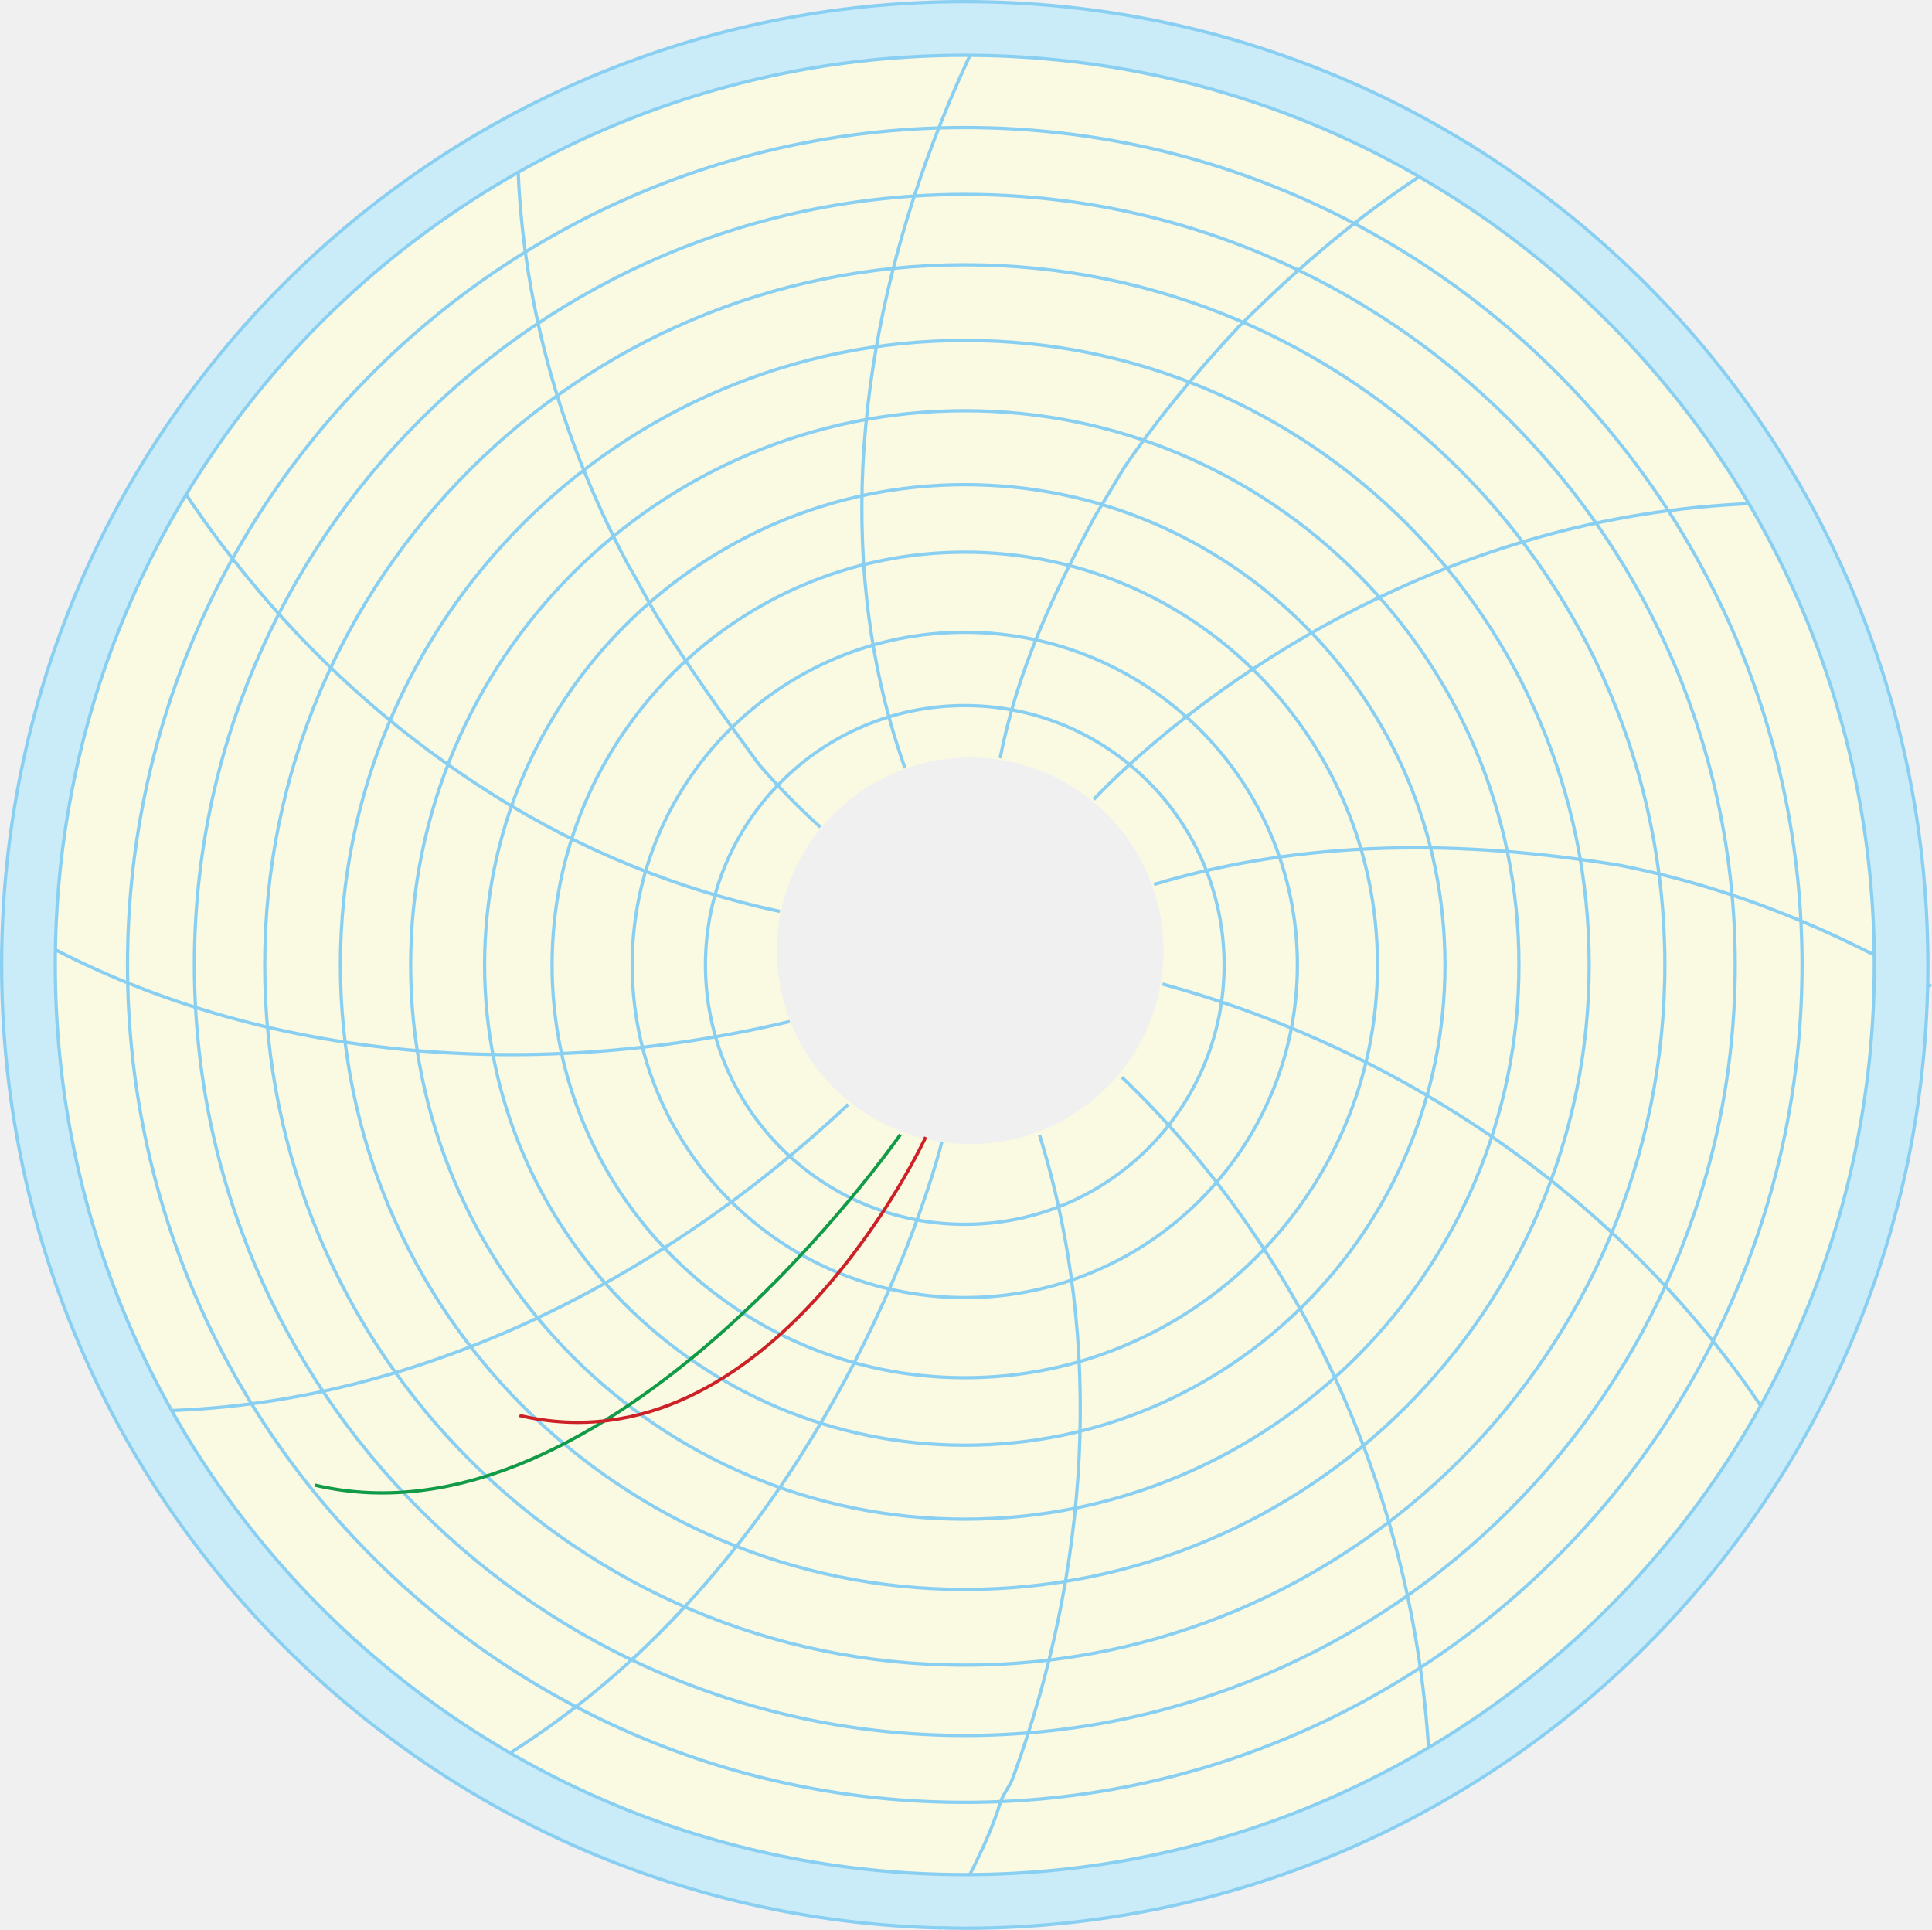
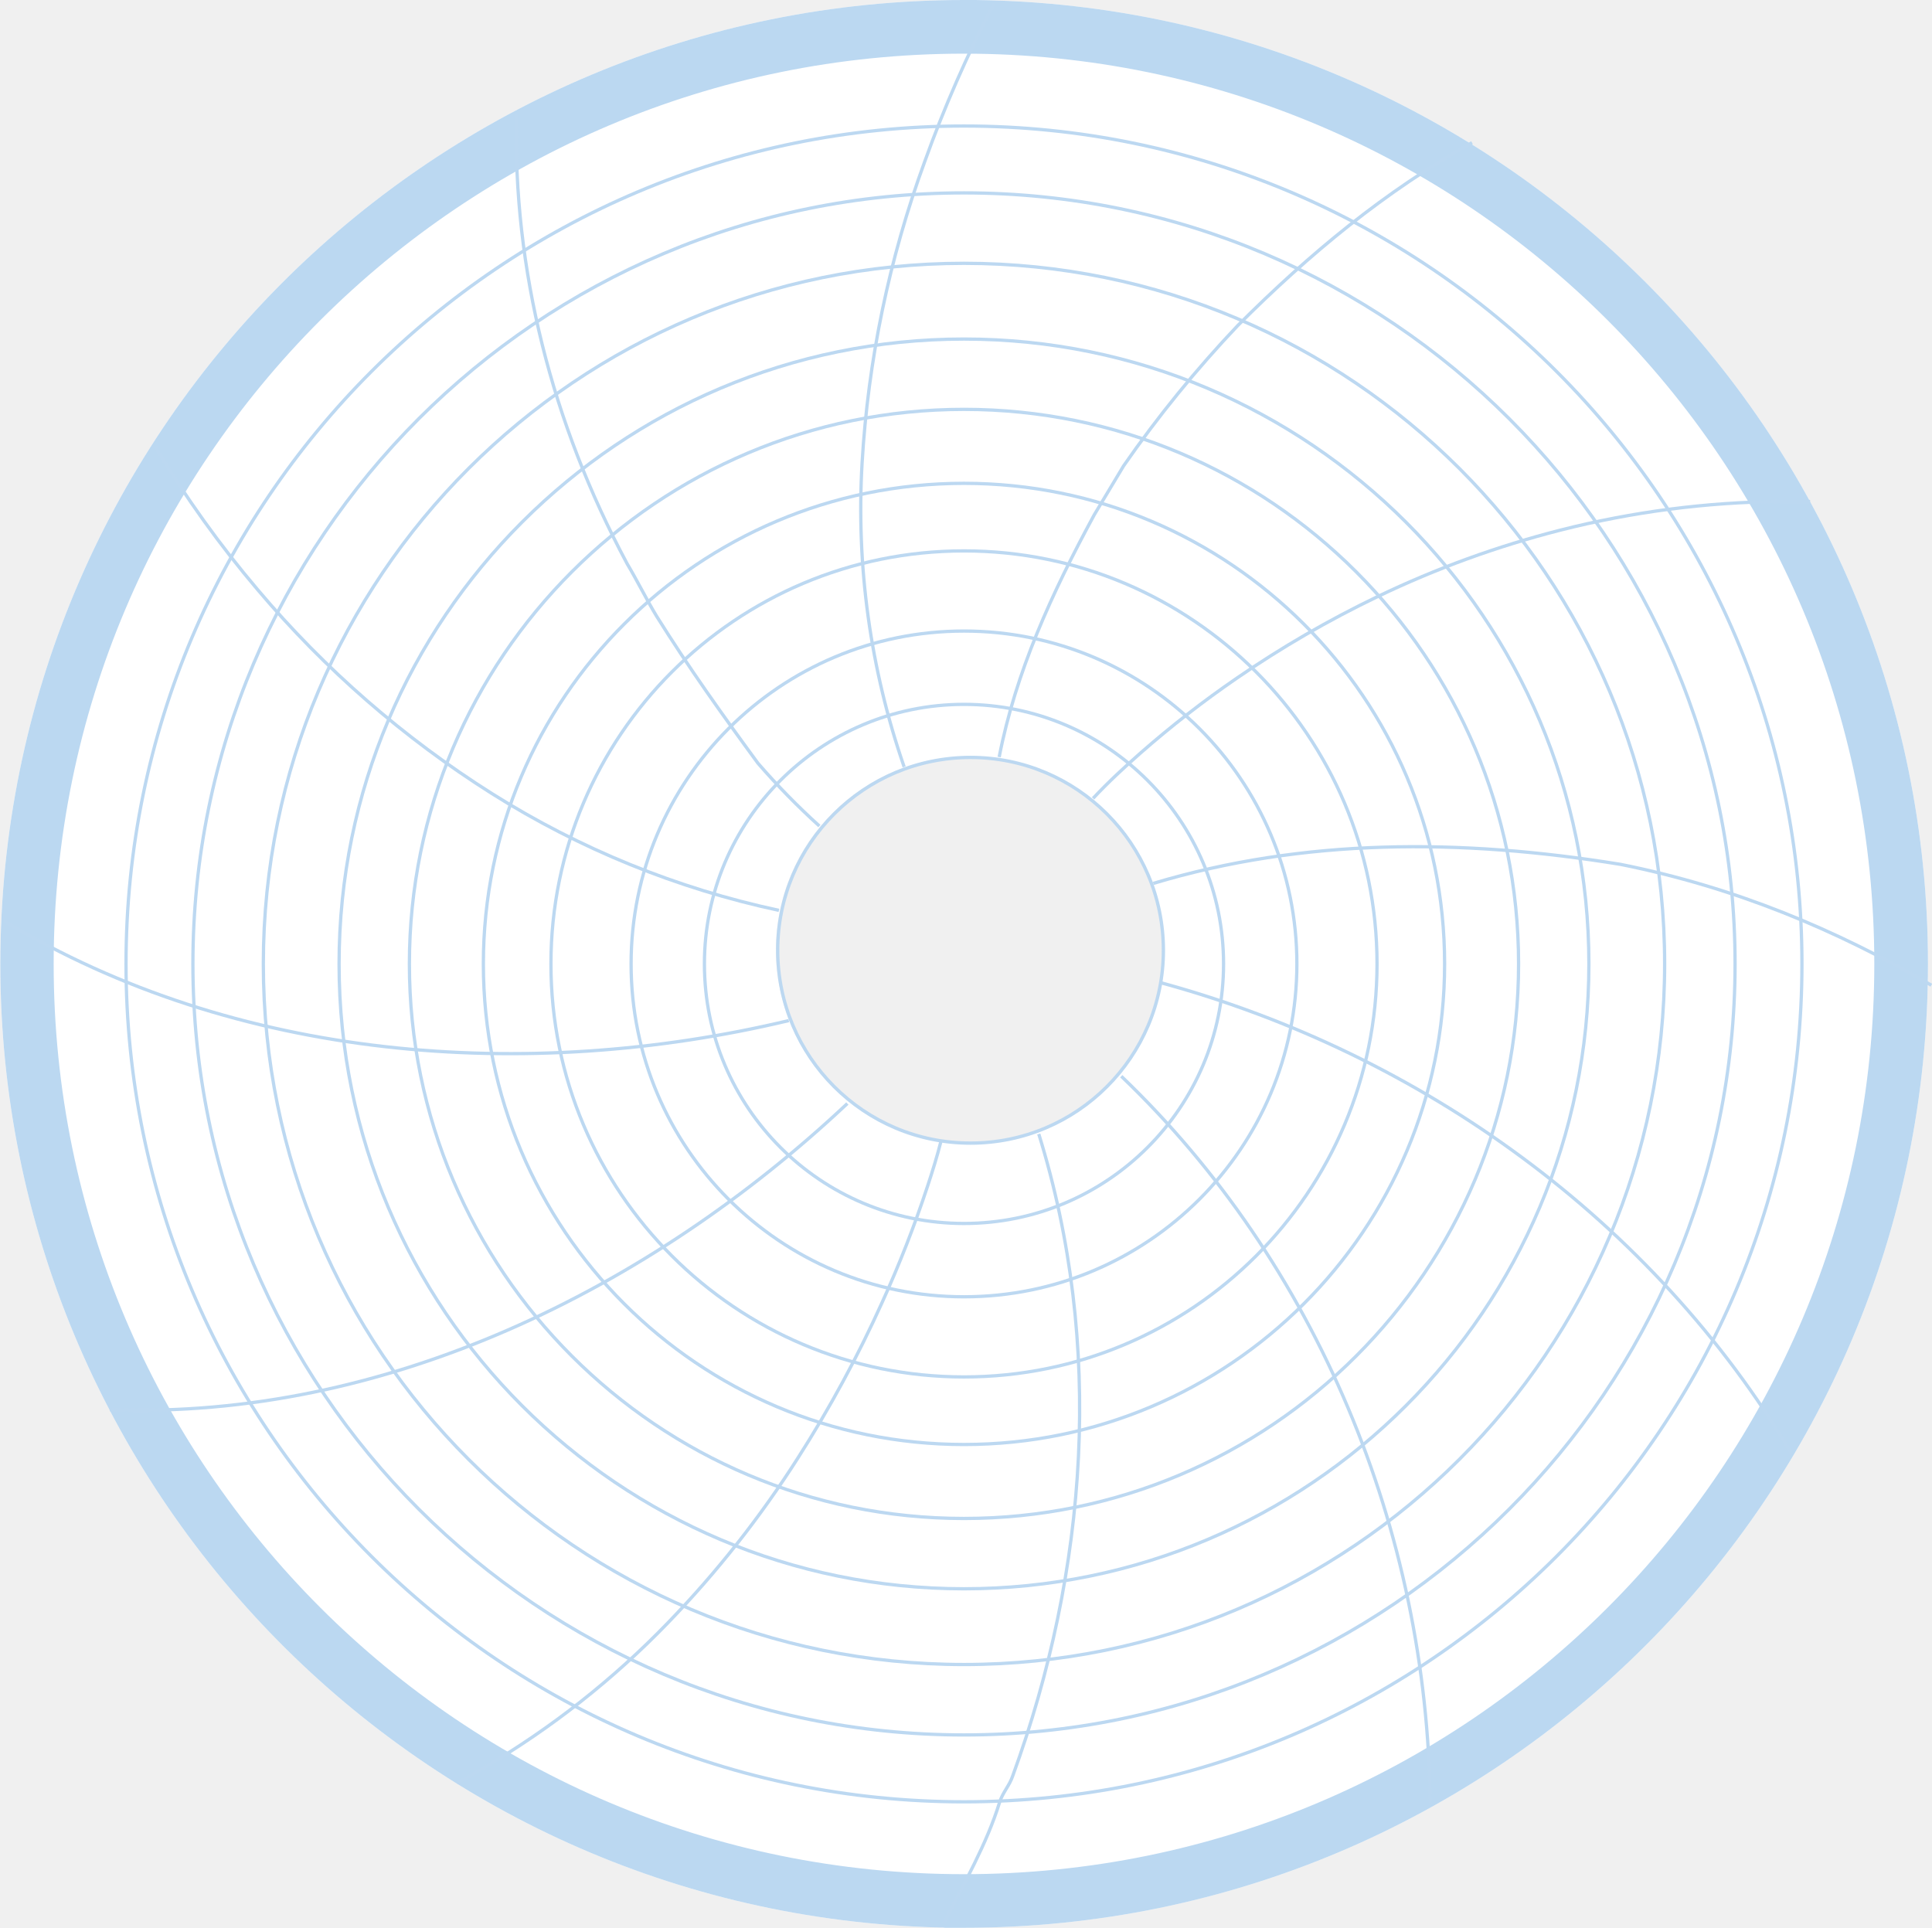
- <svg xmlns="http://www.w3.org/2000/svg" id="Layer_1" data-name="Layer 1" viewBox="0 0 591.8 591.06">
+ <svg xmlns="http://www.w3.org/2000/svg" id="Layer_1" data-name="Layer 1" viewBox="0 0 359.65 358.9">
  <defs>
-     <style>.cls-1{fill:#faf9e1;}.cls-2,.cls-4,.cls-5{fill:none;}.cls-2,.cls-3{stroke:#89cff2;}.cls-2,.cls-3,.cls-4,.cls-5{stroke-miterlimit:10;}.cls-3{fill:#caebf8;}.cls-4{stroke:#119b48;}.cls-5{stroke:#cc2227;}</style>
+     <style>.cls-1{fill:#fff;}.cls-2{fill:#bbd8f1;}.cls-3,.cls-4{fill:none;stroke:#bcd8f1;stroke-miterlimit:10;}.cls-3{stroke-width:0.61px;}.cls-4{stroke-width:0.62px;}</style>
  </defs>
-   <path class="cls-1" d="M295.53.5C132.59.5.5,132.59.5,295.53.5,456,128.54,586.46,288,590.46a6.5,6.5,0,0,1,.79-.06,5.55,5.55,0,0,1,.93.08c1.93,0,3.87.08,5.82.08,162.94,0,295-132.09,295-295S458.47.5,295.53.5Zm1.66,349.88a59.19,59.19,0,1,1,59.19-59.19A59.19,59.19,0,0,1,297.19,350.38Z" />
-   <path class="cls-2" d="M356.07,301.38c79.37,21.69,150.37,72.69,192.79,144.15" />
-   <path class="cls-2" d="M343.66,329.91c59.78,57.16,93.78,139.16,94.56,222.58" />
-   <path class="cls-2" d="M318.42,347.58c20,64.49,15,133.49-8,196.49-1,3-3,5-4,8-4,13-11,25-17.12,37.15" />
-   <path class="cls-2" d="M288.5,349.71c-1.17,4.69-2.62,9.32-4.13,13.91a358.31,358.31,0,0,1-13.88,35.49,372.62,372.62,0,0,1-25.75,47.58,320.05,320.05,0,0,1-39.83,50.52,265.71,265.71,0,0,1-56.34,44.37q-4.06,2.37-8.22,4.59" />
-   <path class="cls-2" d="M259.83,338.25C199.44,395.07,118.44,435.07,34.13,432" />
-   <path class="cls-2" d="M241.92,312.85C161.44,332.07,72.44,325.07,1.77,282.38" />
-   <path class="cls-2" d="M238.9,279.14A271,271,0,0,1,151,243.37a310,310,0,0,1-71.65-62.32A328,328,0,0,1,48,137.27" />
-   <path class="cls-2" d="M251.28,253.33a216.65,216.65,0,0,1-18.84-19.26c-11-15-21-29-31-45-3-5-6-11-9-16-23-43-35-90-33.88-137.54" />
-   <path class="cls-2" d="M277.21,235.23c-10.57-29.74-14.47-61.52-12.87-93s8.55-62.66,19.19-92.33A390.74,390.74,0,0,1,304.69,1.63" />
-   <path class="cls-2" d="M306.35,232.21c5.09-26.14,16.09-50.14,29.09-74.14l9-15c11-16,22-29,35-43,22-22,45-41,71.62-55.91" />
-   <path class="cls-2" d="M335,244.86c4.59-4.87,9.5-9.45,14.52-13.88A312.55,312.55,0,0,1,379,208.11a321.82,321.82,0,0,1,43.19-25A300.49,300.49,0,0,1,478,162.75,285.21,285.21,0,0,1,545.32,154c3,0,6.07,0,9.1,0" />
-   <path class="cls-2" d="M353.47,270.88c46-13.81,94-13.81,143-5.81,35,7,66,20,95.11,37" />
-   <circle class="cls-2" cx="295.53" cy="295.53" r="79.44" />
-   <circle class="cls-2" cx="295.53" cy="295.53" r="101.88" />
-   <circle class="cls-2" cx="295.53" cy="295.53" r="126.42" />
-   <circle class="cls-2" cx="295.53" cy="295.53" r="147.09" />
-   <circle class="cls-2" cx="295.53" cy="295.53" r="169.74" />
-   <circle class="cls-2" cx="295.53" cy="295.53" r="191.26" />
-   <circle class="cls-2" cx="295.53" cy="295.53" r="214.44" />
-   <circle class="cls-2" cx="295.53" cy="295.53" r="235.99" />
-   <circle class="cls-2" cx="295.53" cy="295.53" r="256.47" />
-   <circle class="cls-2" cx="295.53" cy="295.53" r="280.9" />
-   <path class="cls-3" d="M295.53.5C132.59.5.5,132.59.5,295.53.5,456,128.54,586.46,288,590.46a6.5,6.5,0,0,1,.79-.06,5.55,5.55,0,0,1,.93.08c1.93,0,3.87.08,5.82.08,162.94,0,295-132.09,295-295S458.47.5,295.53.5Zm0,573.63c-153.87,0-278.6-124.73-278.6-278.6s124.73-278.6,278.6-278.6,278.6,124.73,278.6,278.6S449.4,574.13,295.53,574.13Z" />
-   <path class="cls-4" d="M275.78,347.51S186.45,476.17,96.45,454.84" />
-   <path class="cls-5" d="M283.57,348.25s-47.79,103.26-124.46,85.26" />
+   <path class="cls-1" d="M179.45,0a179.45,179.45,0,0,0-4.58,358.84,3.57,3.57,0,0,1,.47,0,3.45,3.45,0,0,1,.57.05c1.18,0,2.36,0,3.54,0a179.45,179.45,0,0,0,0-358.9Zm1,212.81a36,36,0,1,1,36-36A36,36,0,0,1,180.46,212.81Z" />
+   <path class="cls-2" d="M179.45,0a179.45,179.45,0,0,0-4.58,358.84,3.57,3.57,0,0,1,.47,0,3.45,3.45,0,0,1,.57.05c1.18,0,2.36,0,3.54,0a179.45,179.45,0,0,0,0-358.9Zm0,348.91A169.46,169.46,0,1,1,348.91,179.45,169.46,169.46,0,0,1,179.45,348.91Z" />
+   <path class="cls-3" d="M216.27,183c48.28,13.19,91.47,44.21,117.27,87.68" />
+   <path class="cls-3" d="M208.73,200.36c36.36,34.77,57,84.64,57.51,135.38" />
+   <path class="cls-3" d="M193.37,211.11c12.18,39.22,9.14,81.19-4.85,119.51-.61,1.83-1.82,3-2.43,4.87-2.43,7.91-6.69,15.2-10.41,22.6" />
+   <path class="cls-3" d="M175.18,212.41c-.72,2.85-1.6,5.66-2.52,8.45a216,216,0,0,1-8.44,21.59,226.87,226.87,0,0,1-15.66,28.94,193.79,193.79,0,0,1-24.23,30.73,161.52,161.52,0,0,1-34.27,27c-1.65,1-3.31,1.89-5,2.79" />
+   <path class="cls-3" d="M157.74,205.44c-36.73,34.55-86,58.88-137.29,57" />
+   <path class="cls-3" d="M146.84,190C97.89,201.67,43.76,197.42.77,171.45" />
+   <path class="cls-3" d="M145,169.48a165.07,165.07,0,0,1-53.44-21.75A189,189,0,0,1,48,109.82,200.09,200.09,0,0,1,28.91,83.19" />
+   <path class="cls-3" d="M152.53,153.78a134.55,134.55,0,0,1-11.45-11.71c-6.69-9.13-12.77-17.64-18.86-27.37-1.82-3-3.65-6.7-5.47-9.74-14-26.15-21.29-54.74-20.61-83.65" />
+   <path class="cls-3" d="M168.31,142.77a146.76,146.76,0,0,1-7.83-56.55,196.45,196.45,0,0,1,11.67-56.16A236.49,236.49,0,0,1,185,.69" />
+   <path class="cls-3" d="M186,140.94c3.1-15.9,9.79-30.5,17.7-45.1l5.47-9.12a221.26,221.26,0,0,1,21.29-26.16c13.38-13.38,27.37-24.94,43.56-34" />
+   <path class="cls-3" d="M203.48,148.63c2.8-3,5.78-5.75,8.83-8.44a191,191,0,0,1,17.9-13.92,195.65,195.65,0,0,1,26.27-15.22,183,183,0,0,1,34-12.36,172.9,172.9,0,0,1,40.95-5.33c1.84,0,3.68,0,5.53,0" />
+   <path class="cls-3" d="M214.69,164.46c28-8.4,57.16-8.4,87-3.54,21.28,4.26,40.14,12.17,57.84,22.5" />
+   <circle class="cls-3" cx="179.45" cy="179.45" r="48.32" />
+   <circle class="cls-3" cx="179.45" cy="179.45" r="61.97" />
+   <circle class="cls-3" cx="179.45" cy="179.45" r="76.89" />
+   <circle class="cls-3" cx="179.45" cy="179.45" r="89.47" />
+   <circle class="cls-3" cx="179.45" cy="179.45" r="103.24" />
+   <circle class="cls-3" cx="179.45" cy="179.45" r="116.33" />
+   <circle class="cls-3" cx="179.45" cy="179.45" r="130.43" />
+   <circle class="cls-3" cx="179.45" cy="179.45" r="143.54" />
+   <circle class="cls-3" cx="179.45" cy="179.45" r="155.99" />
+   <circle class="cls-4" cx="180.67" cy="176.91" r="35.9" />
</svg>
